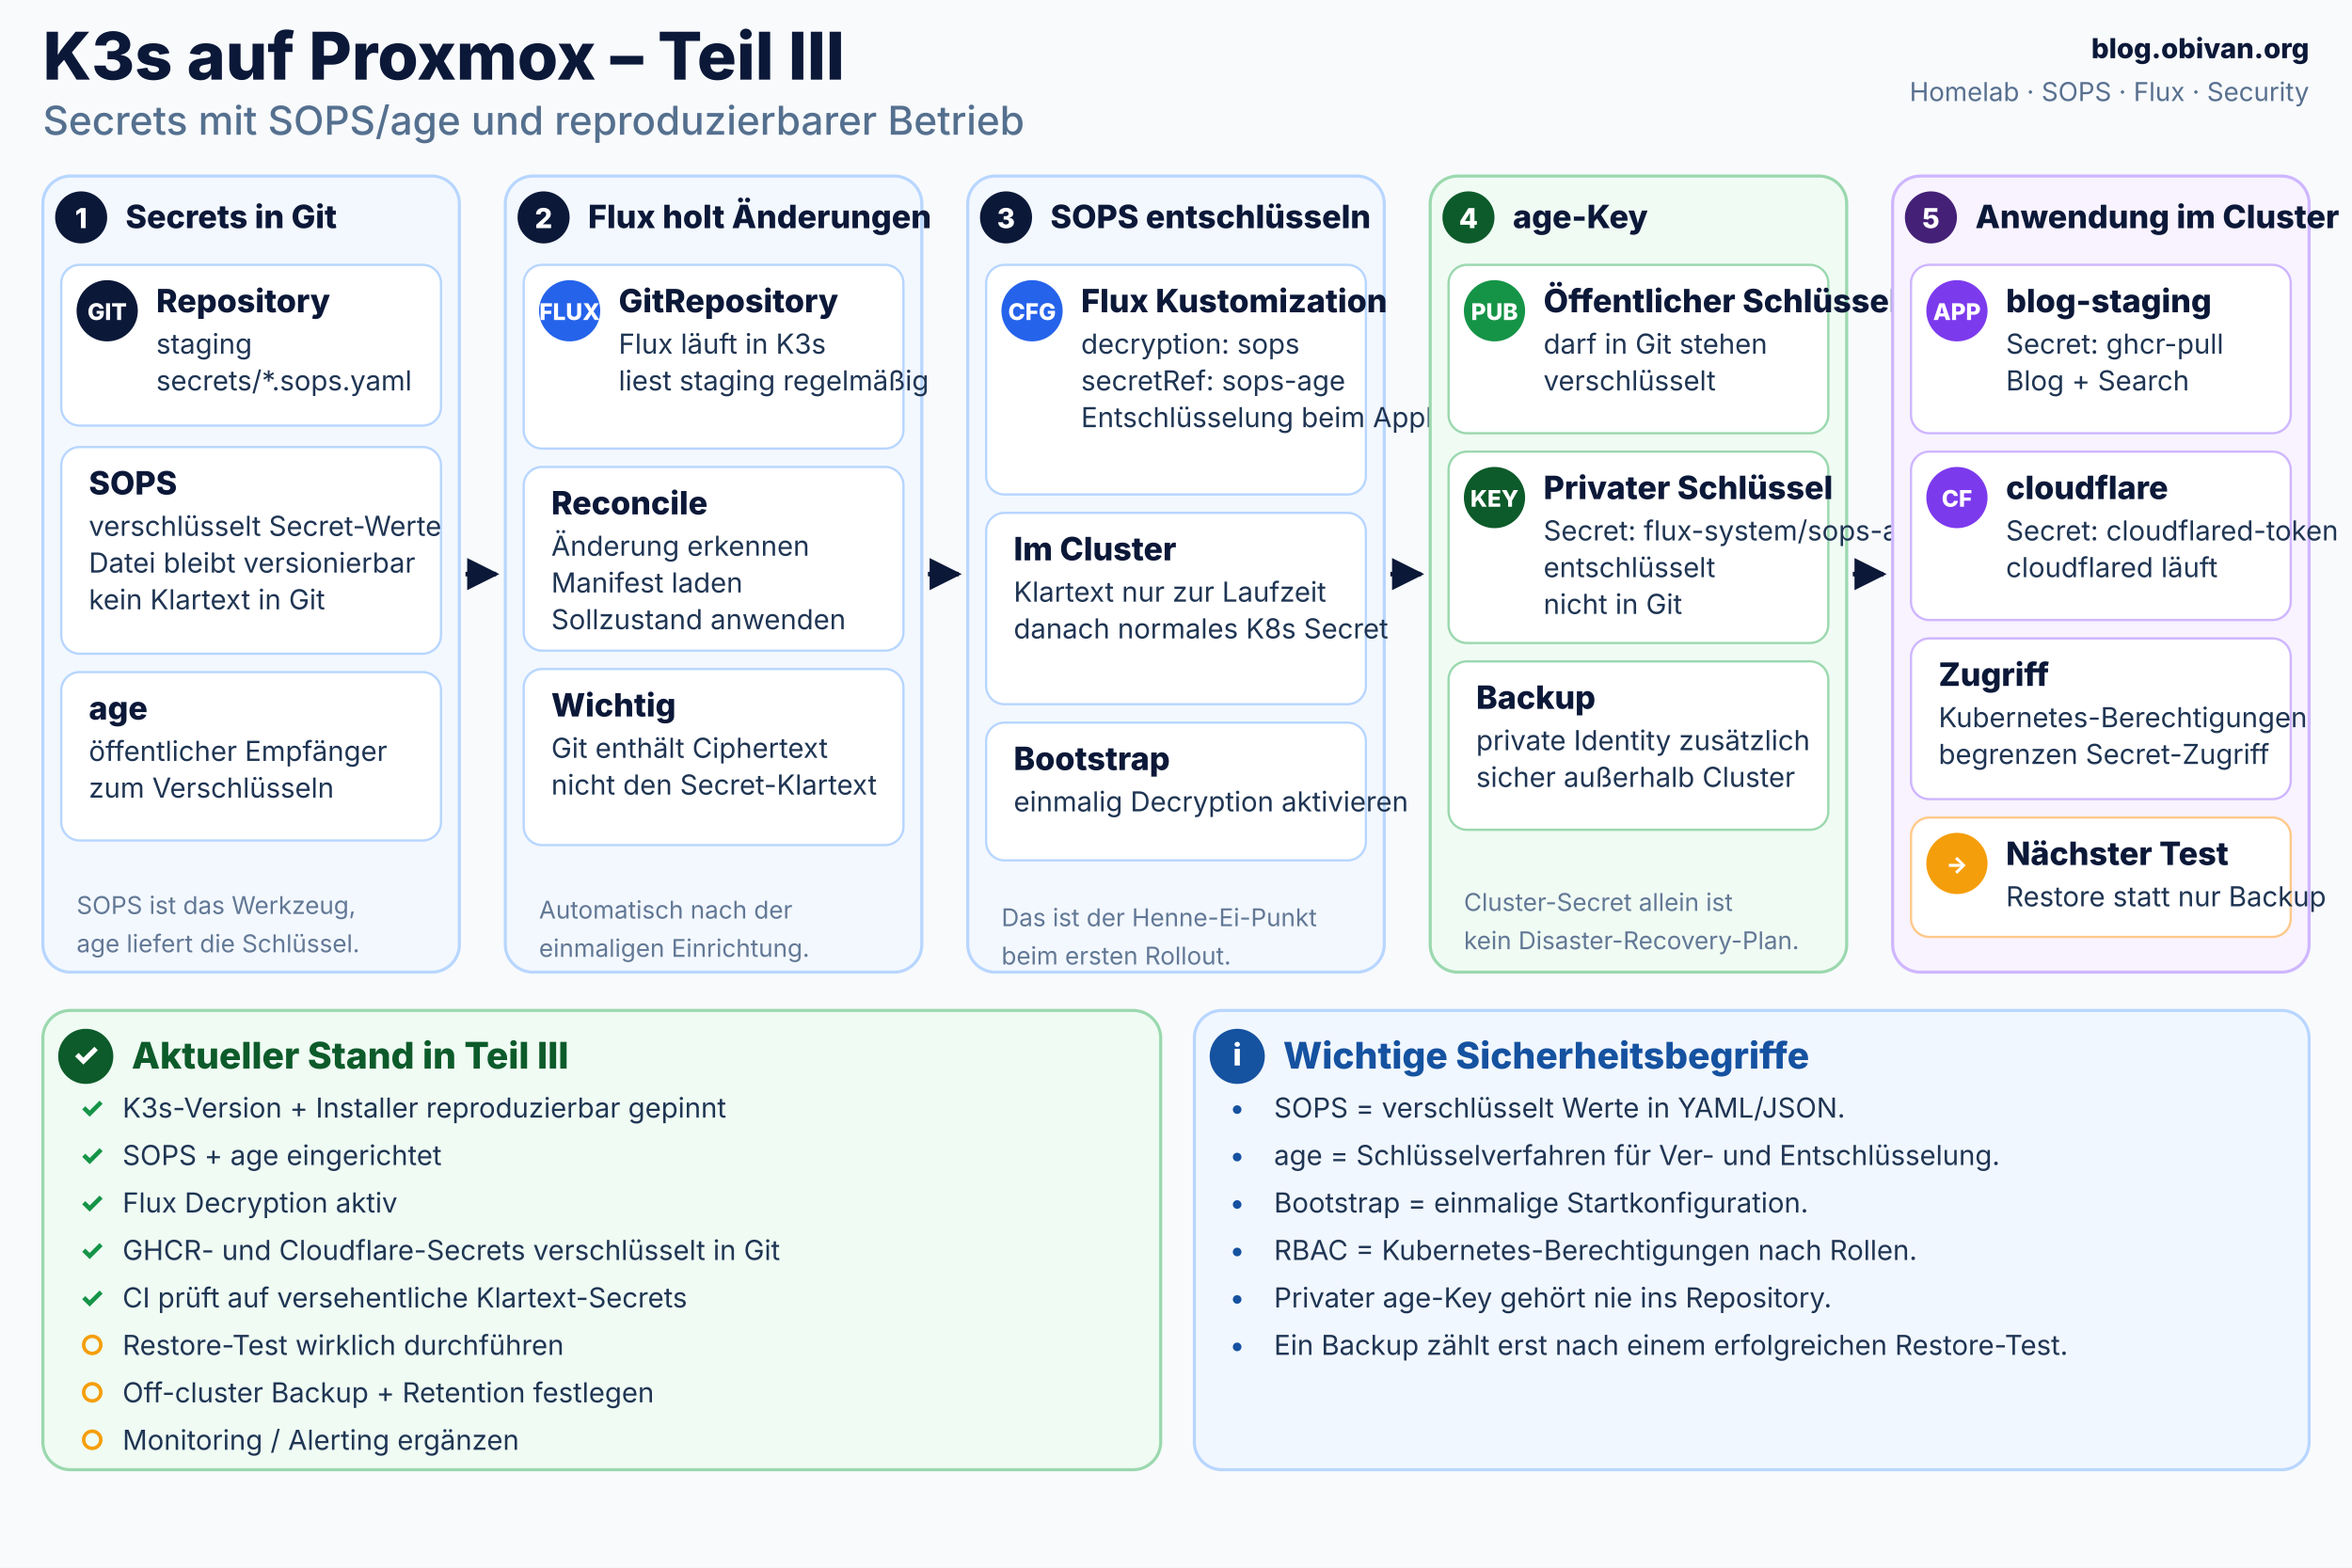
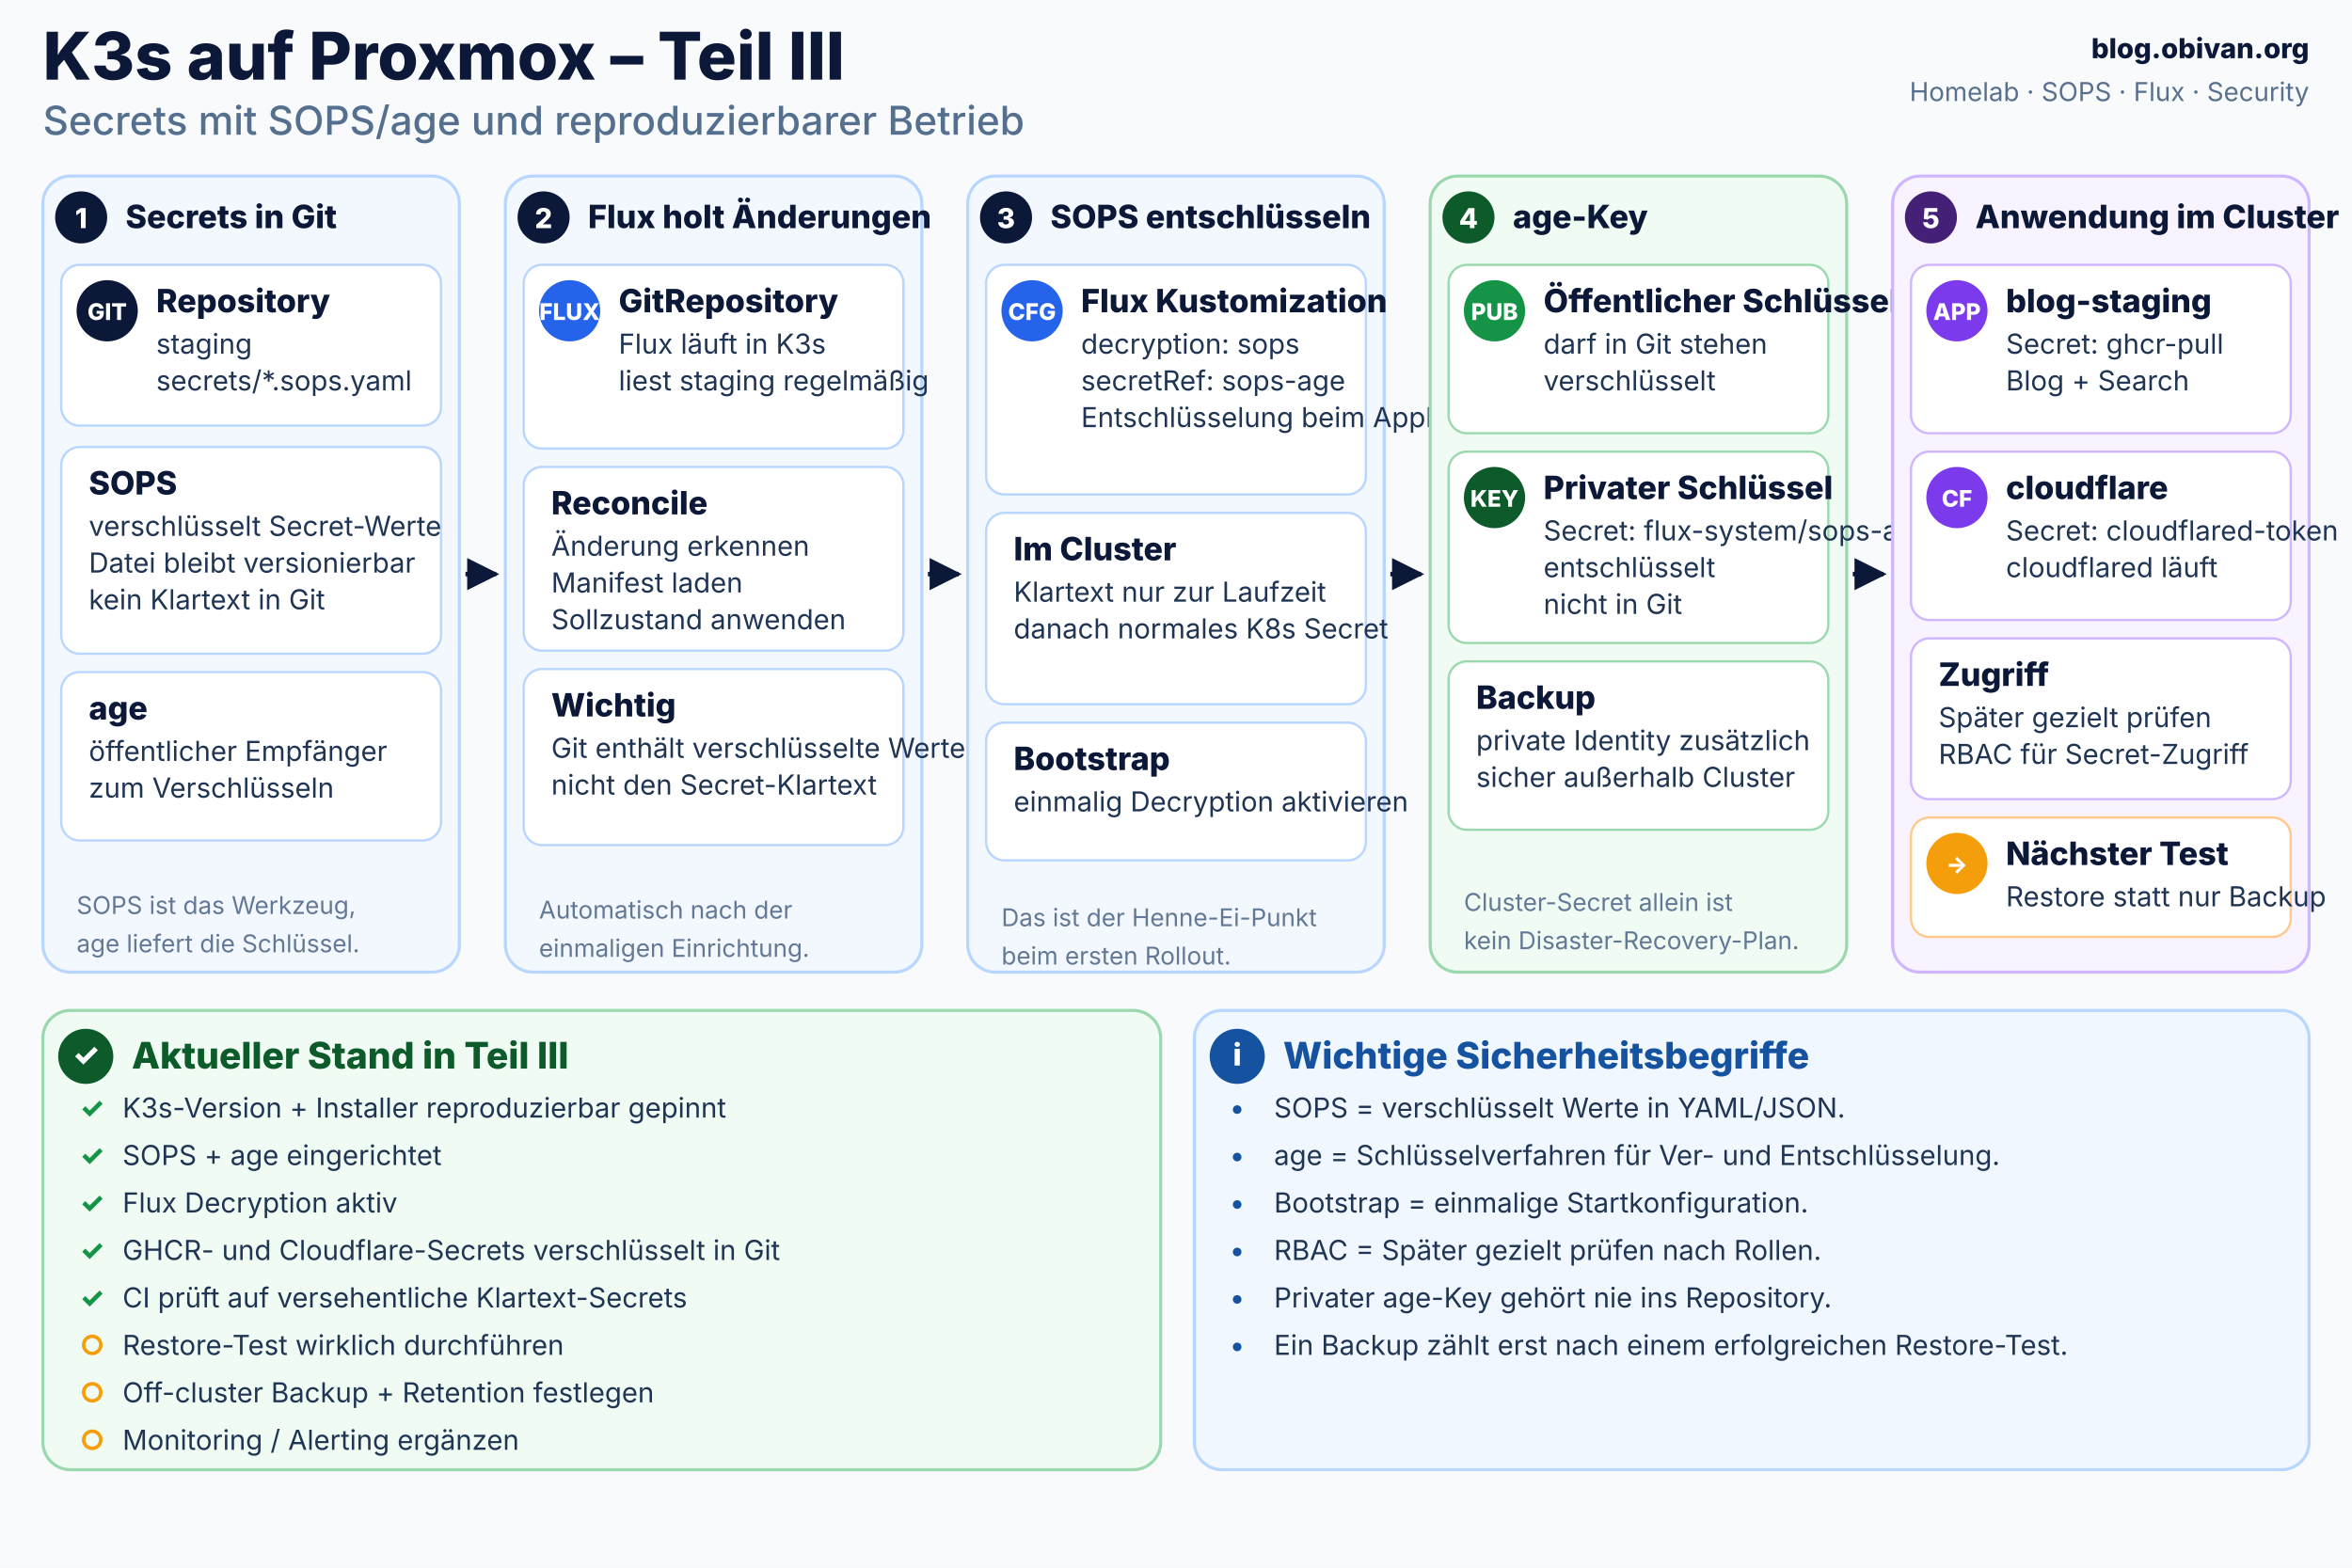
<svg xmlns="http://www.w3.org/2000/svg" width="1536" height="1024" viewBox="0 0 1536 1024">
  <rect width="1536" height="1024" fill="#f8fafc" />
  <style>
 text{font-family:Inter,Arial,sans-serif}
 .h1{font-size:43px;font-weight:800;fill:#0b1838}
 .sub{font-size:26px;font-weight:500;fill:#55708f}
 .small{font-size:17px;fill:#58708f}
 .cardTitle{font-size:21px;font-weight:800;fill:#0b1838}
 .body{font-size:18px;fill:#1f3553}
 .muted{font-size:16px;fill:#627895}
 .mono{font-family:ui-monospace,SFMono-Regular,Menlo,monospace;font-size:16px;fill:#0b1838}
 .status{font-size:18px;font-weight:700;fill:#18324f}
 </style>
  <text x="28" y="52" class="h1">K3s auf Proxmox – Teil III</text>
  <text x="28" y="88" class="sub">Secrets mit SOPS/age und reproduzierbarer Betrieb</text>
  <text x="1508" y="38" text-anchor="end" font-size="18" font-weight="800" fill="#0b1838">blog.obivan.org</text>
  <text x="1508" y="66" text-anchor="end" class="small">Homelab · SOPS · Flux · Security</text>
  <g>
    <rect x="28" y="115" width="272" height="520" rx="18" fill="#f3f8ff" stroke="#b8d6ff" stroke-width="2" />
    <circle cx="53" cy="142" r="17" fill="#0b1838" />
    <text x="53" y="149" text-anchor="middle" font-size="18" font-weight="800" fill="#fff">1</text>
    <text x="82" y="149" class="cardTitle">Secrets in Git</text>
  </g>
  <rect x="40" y="173" width="248" height="105" rx="12" fill="#ffffff" stroke="#b8d6ff" stroke-width="1.5" />
  <circle cx="70" cy="203" r="20" fill="#0b1838" />
  <text x="70" y="209" text-anchor="middle" font-size="15" font-weight="800" fill="#fff">GIT</text>
  <text x="102" y="204" class="cardTitle">Repository</text>
  <text x="102" y="231" class="body">staging</text>
  <text x="102" y="255" class="body">secrets/*.sops.yaml</text>
  <rect x="40" y="292" width="248" height="135" rx="12" fill="#ffffff" stroke="#b8d6ff" stroke-width="1.5" />
  <text x="58" y="323" class="cardTitle">SOPS</text>
  <text x="58" y="350" class="body">verschlüsselt Secret-Werte</text>
  <text x="58" y="374" class="body">Datei bleibt versionierbar</text>
  <text x="58" y="398" class="body">kein Klartext in Git</text>
  <rect x="40" y="439" width="248" height="110" rx="12" fill="#ffffff" stroke="#b8d6ff" stroke-width="1.5" />
  <text x="58" y="470" class="cardTitle">age</text>
  <text x="58" y="497" class="body">öffentlicher Empfänger</text>
  <text x="58" y="521" class="body">zum Verschlüsseln</text>
  <text x="50" y="597" class="muted">SOPS ist das Werkzeug,</text>
  <text x="50" y="622" class="muted">age liefert die Schlüssel.</text>
  <g>
    <rect x="330" y="115" width="272" height="520" rx="18" fill="#f3f8ff" stroke="#b8d6ff" stroke-width="2" />
    <circle cx="355" cy="142" r="17" fill="#0b1838" />
    <text x="355" y="149" text-anchor="middle" font-size="18" font-weight="800" fill="#fff">2</text>
    <text x="384" y="149" class="cardTitle">Flux holt Änderungen</text>
  </g>
  <rect x="342" y="173" width="248" height="120" rx="12" fill="#ffffff" stroke="#b8d6ff" stroke-width="1.5" />
  <circle cx="372" cy="203" r="20" fill="#2563eb" />
  <text x="372" y="209" text-anchor="middle" font-size="15" font-weight="800" fill="#fff">FLUX</text>
  <text x="404" y="204" class="cardTitle">GitRepository</text>
  <text x="404" y="231" class="body">Flux läuft in K3s</text>
  <text x="404" y="255" class="body">liest staging regelmäßig</text>
  <rect x="342" y="305" width="248" height="120" rx="12" fill="#ffffff" stroke="#b8d6ff" stroke-width="1.5" />
  <text x="360" y="336" class="cardTitle">Reconcile</text>
  <text x="360" y="363" class="body">Änderung erkennen</text>
  <text x="360" y="387" class="body">Manifest laden</text>
  <text x="360" y="411" class="body">Sollzustand anwenden</text>
  <rect x="342" y="437" width="248" height="115" rx="12" fill="#ffffff" stroke="#b8d6ff" stroke-width="1.5" />
  <text x="360" y="468" class="cardTitle">Wichtig</text>
-   <text x="360" y="495" class="body">Git enthält Ciphertext</text>
+   <text x="360" y="495" class="body">Git enthält verschlüsselte Werte</text>
  <text x="360" y="519" class="body">nicht den Secret-Klartext</text>
  <text x="352" y="600" class="muted">Automatisch nach der</text>
  <text x="352" y="625" class="muted">einmaligen Einrichtung.</text>
  <g>
    <rect x="632" y="115" width="272" height="520" rx="18" fill="#f3f8ff" stroke="#b8d6ff" stroke-width="2" />
    <circle cx="657" cy="142" r="17" fill="#0b1838" />
    <text x="657" y="149" text-anchor="middle" font-size="18" font-weight="800" fill="#fff">3</text>
    <text x="686" y="149" class="cardTitle">SOPS entschlüsseln</text>
  </g>
  <rect x="644" y="173" width="248" height="150" rx="12" fill="#ffffff" stroke="#b8d6ff" stroke-width="1.5" />
  <circle cx="674" cy="203" r="20" fill="#2563eb" />
  <text x="674" y="209" text-anchor="middle" font-size="15" font-weight="800" fill="#fff">CFG</text>
  <text x="706" y="204" class="cardTitle">Flux Kustomization</text>
  <text x="706" y="231" class="body">decryption: sops</text>
  <text x="706" y="255" class="body">secretRef: sops-age</text>
  <text x="706" y="279" class="body">Entschlüsselung beim Apply</text>
  <rect x="644" y="335" width="248" height="125" rx="12" fill="#ffffff" stroke="#b8d6ff" stroke-width="1.5" />
  <text x="662" y="366" class="cardTitle">Im Cluster</text>
  <text x="662" y="393" class="body">Klartext nur zur Laufzeit</text>
  <text x="662" y="417" class="body">danach normales K8s Secret</text>
  <rect x="644" y="472" width="248" height="90" rx="12" fill="#ffffff" stroke="#b8d6ff" stroke-width="1.5" />
  <text x="662" y="503" class="cardTitle">Bootstrap</text>
  <text x="662" y="530" class="body">einmalig Decryption aktivieren</text>
  <text x="654" y="605" class="muted">Das ist der Henne-Ei-Punkt</text>
  <text x="654" y="630" class="muted">beim ersten Rollout.</text>
  <g>
    <rect x="934" y="115" width="272" height="520" rx="18" fill="#f0fbf4" stroke="#9bd8ae" stroke-width="2" />
    <circle cx="959" cy="142" r="17" fill="#0d5b2a" />
    <text x="959" y="149" text-anchor="middle" font-size="18" font-weight="800" fill="#fff">4</text>
    <text x="988" y="149" class="cardTitle">age-Key</text>
  </g>
  <rect x="946" y="173" width="248" height="110" rx="12" fill="#ffffff" stroke="#9bd8ae" stroke-width="1.5" />
  <circle cx="976" cy="203" r="20" fill="#159447" />
  <text x="976" y="209" text-anchor="middle" font-size="15" font-weight="800" fill="#fff">PUB</text>
  <text x="1008" y="204" class="cardTitle">Öffentlicher Schlüssel</text>
  <text x="1008" y="231" class="body">darf in Git stehen</text>
  <text x="1008" y="255" class="body">verschlüsselt</text>
  <rect x="946" y="295" width="248" height="125" rx="12" fill="#ffffff" stroke="#9bd8ae" stroke-width="1.5" />
  <circle cx="976" cy="325" r="20" fill="#0d5b2a" />
  <text x="976" y="331" text-anchor="middle" font-size="15" font-weight="800" fill="#fff">KEY</text>
  <text x="1008" y="326" class="cardTitle">Privater Schlüssel</text>
  <text x="1008" y="353" class="body">Secret: flux-system/sops-age</text>
  <text x="1008" y="377" class="body">entschlüsselt</text>
  <text x="1008" y="401" class="body">nicht in Git</text>
  <rect x="946" y="432" width="248" height="110" rx="12" fill="#ffffff" stroke="#9bd8ae" stroke-width="1.5" />
  <text x="964" y="463" class="cardTitle">Backup</text>
  <text x="964" y="490" class="body">private Identity zusätzlich</text>
  <text x="964" y="514" class="body">sicher außerhalb Cluster</text>
  <text x="956" y="595" class="muted">Cluster-Secret allein ist</text>
  <text x="956" y="620" class="muted">kein Disaster-Recovery-Plan.</text>
  <g>
    <rect x="1236" y="115" width="272" height="520" rx="18" fill="#f8f3ff" stroke="#cfb6ff" stroke-width="2" />
    <circle cx="1261" cy="142" r="17" fill="#442077" />
    <text x="1261" y="149" text-anchor="middle" font-size="18" font-weight="800" fill="#fff">5</text>
    <text x="1290" y="149" class="cardTitle">Anwendung im Cluster</text>
  </g>
  <rect x="1248" y="173" width="248" height="110" rx="12" fill="#ffffff" stroke="#cfb6ff" stroke-width="1.5" />
  <circle cx="1278" cy="203" r="20" fill="#7c3aed" />
  <text x="1278" y="209" text-anchor="middle" font-size="15" font-weight="800" fill="#fff">APP</text>
  <text x="1310" y="204" class="cardTitle">blog-staging</text>
  <text x="1310" y="231" class="body">Secret: ghcr-pull</text>
  <text x="1310" y="255" class="body">Blog + Search</text>
  <rect x="1248" y="295" width="248" height="110" rx="12" fill="#ffffff" stroke="#cfb6ff" stroke-width="1.5" />
  <circle cx="1278" cy="325" r="20" fill="#7c3aed" />
  <text x="1278" y="331" text-anchor="middle" font-size="15" font-weight="800" fill="#fff">CF</text>
  <text x="1310" y="326" class="cardTitle">cloudflare</text>
  <text x="1310" y="353" class="body">Secret: cloudflared-token</text>
  <text x="1310" y="377" class="body">cloudflared läuft</text>
  <rect x="1248" y="417" width="248" height="105" rx="12" fill="#ffffff" stroke="#cfb6ff" stroke-width="1.5" />
  <text x="1266" y="448" class="cardTitle">Zugriff</text>
-   <text x="1266" y="475" class="body">Kubernetes-Berechtigungen</text>
-   <text x="1266" y="499" class="body">begrenzen Secret-Zugriff</text>
+   <text x="1266" y="475" class="body">Später gezielt prüfen</text>
+   <text x="1266" y="499" class="body">RBAC für Secret-Zugriff</text>
  <rect x="1248" y="534" width="248" height="78" rx="12" fill="#ffffff" stroke="#ffc98b" stroke-width="1.5" />
  <circle cx="1278" cy="564" r="20" fill="#f59e0b" />
  <text x="1278" y="570" text-anchor="middle" font-size="15" font-weight="800" fill="#fff">→</text>
  <text x="1310" y="565" class="cardTitle">Nächster Test</text>
  <text x="1310" y="592" class="body">Restore statt nur Backup</text>
  <defs>
    <marker id="arr" viewBox="0 0 10 10" refX="9" refY="5" markerWidth="7" markerHeight="7" orient="auto">
      <path d="M0,0 L10,5 L0,10 z" fill="#0b1838" />
    </marker>
  </defs>
  <line x1="304" y1="375" x2="324" y2="375" stroke="#0b1838" stroke-width="3" marker-end="url(#arr)" />
  <defs>
    <marker id="arr" viewBox="0 0 10 10" refX="9" refY="5" markerWidth="7" markerHeight="7" orient="auto">
      <path d="M0,0 L10,5 L0,10 z" fill="#0b1838" />
    </marker>
  </defs>
  <line x1="606" y1="375" x2="626" y2="375" stroke="#0b1838" stroke-width="3" marker-end="url(#arr)" />
  <defs>
    <marker id="arr" viewBox="0 0 10 10" refX="9" refY="5" markerWidth="7" markerHeight="7" orient="auto">
      <path d="M0,0 L10,5 L0,10 z" fill="#0b1838" />
    </marker>
  </defs>
  <line x1="908" y1="375" x2="928" y2="375" stroke="#0b1838" stroke-width="3" marker-end="url(#arr)" />
  <defs>
    <marker id="arr" viewBox="0 0 10 10" refX="9" refY="5" markerWidth="7" markerHeight="7" orient="auto">
      <path d="M0,0 L10,5 L0,10 z" fill="#0b1838" />
    </marker>
  </defs>
  <line x1="1210" y1="375" x2="1230" y2="375" stroke="#0b1838" stroke-width="3" marker-end="url(#arr)" />
  <rect x="28" y="660" width="730" height="300" rx="18" fill="#effbf3" stroke="#9bd8ae" stroke-width="2" />
  <circle cx="56" cy="690" r="18" fill="#0d5b2a" />
  <text x="56" y="696" text-anchor="middle" font-size="20" font-weight="800" fill="#fff">✓</text>
  <text x="86" y="698" font-size="24" font-weight="800" fill="#0d5b2a">Aktueller Stand in Teil III</text>
  <text x="52" y="730" font-size="18" font-weight="800" fill="#159447">✓</text>
  <text x="80" y="730" class="body">K3s-Version + Installer reproduzierbar gepinnt</text>
  <text x="52" y="761" font-size="18" font-weight="800" fill="#159447">✓</text>
  <text x="80" y="761" class="body">SOPS + age eingerichtet</text>
  <text x="52" y="792" font-size="18" font-weight="800" fill="#159447">✓</text>
  <text x="80" y="792" class="body">Flux Decryption aktiv</text>
  <text x="52" y="823" font-size="18" font-weight="800" fill="#159447">✓</text>
  <text x="80" y="823" class="body">GHCR- und Cloudflare-Secrets verschlüsselt in Git</text>
  <text x="52" y="854" font-size="18" font-weight="800" fill="#159447">✓</text>
  <text x="80" y="854" class="body">CI prüft auf versehentliche Klartext-Secrets</text>
  <text x="52" y="885" font-size="18" font-weight="800" fill="#f59e0b">○</text>
  <text x="80" y="885" class="body">Restore-Test wirklich durchführen</text>
  <text x="52" y="916" font-size="18" font-weight="800" fill="#f59e0b">○</text>
  <text x="80" y="916" class="body">Off-cluster Backup + Retention festlegen</text>
  <text x="52" y="947" font-size="18" font-weight="800" fill="#f59e0b">○</text>
  <text x="80" y="947" class="body">Monitoring / Alerting ergänzen</text>
  <rect x="780" y="660" width="728" height="300" rx="18" fill="#f1f7ff" stroke="#b8d6ff" stroke-width="2" />
  <circle cx="808" cy="690" r="18" fill="#1552a0" />
  <text x="808" y="696" text-anchor="middle" font-size="20" font-weight="800" fill="#fff">i</text>
  <text x="838" y="698" font-size="24" font-weight="800" fill="#1552a0">Wichtige Sicherheitsbegriffe</text>
  <text x="804" y="730" font-size="18" font-weight="800" fill="#1552a0">•</text>
  <text x="832" y="730" class="body">SOPS = verschlüsselt Werte in YAML/JSON.</text>
  <text x="804" y="761" font-size="18" font-weight="800" fill="#1552a0">•</text>
  <text x="832" y="761" class="body">age = Schlüsselverfahren für Ver- und Entschlüsselung.</text>
  <text x="804" y="792" font-size="18" font-weight="800" fill="#1552a0">•</text>
  <text x="832" y="792" class="body">Bootstrap = einmalige Startkonfiguration.</text>
  <text x="804" y="823" font-size="18" font-weight="800" fill="#1552a0">•</text>
-   <text x="832" y="823" class="body">RBAC = Kubernetes-Berechtigungen nach Rollen.</text>
+   <text x="832" y="823" class="body">RBAC = Später gezielt prüfen nach Rollen.</text>
  <text x="804" y="854" font-size="18" font-weight="800" fill="#1552a0">•</text>
  <text x="832" y="854" class="body">Privater age-Key gehört nie ins Repository.</text>
  <text x="804" y="885" font-size="18" font-weight="800" fill="#1552a0">•</text>
  <text x="832" y="885" class="body">Ein Backup zählt erst nach einem erfolgreichen Restore-Test.</text>
</svg>
